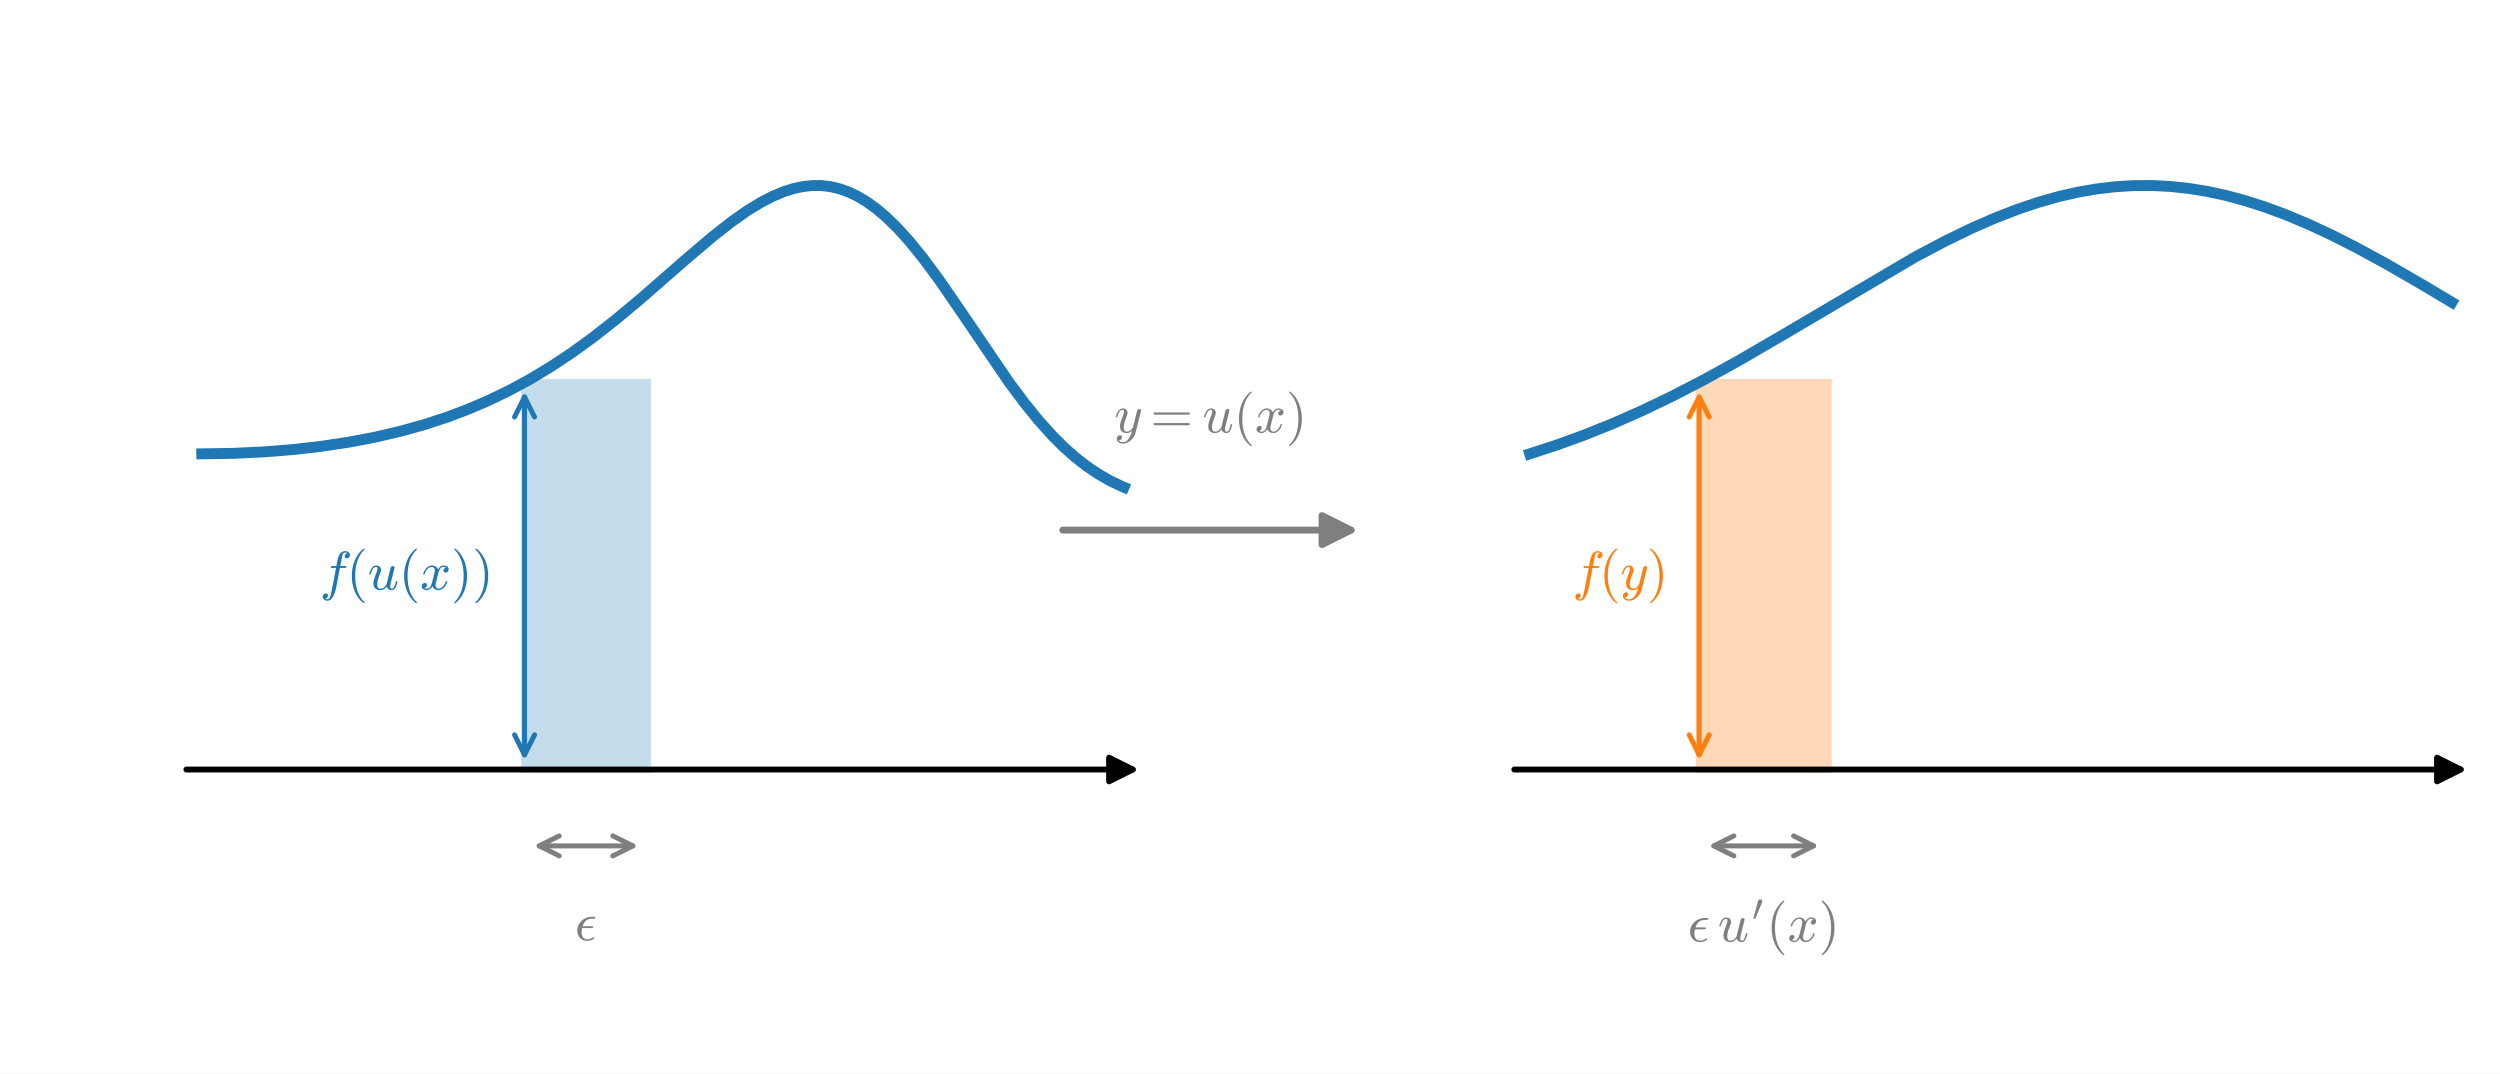
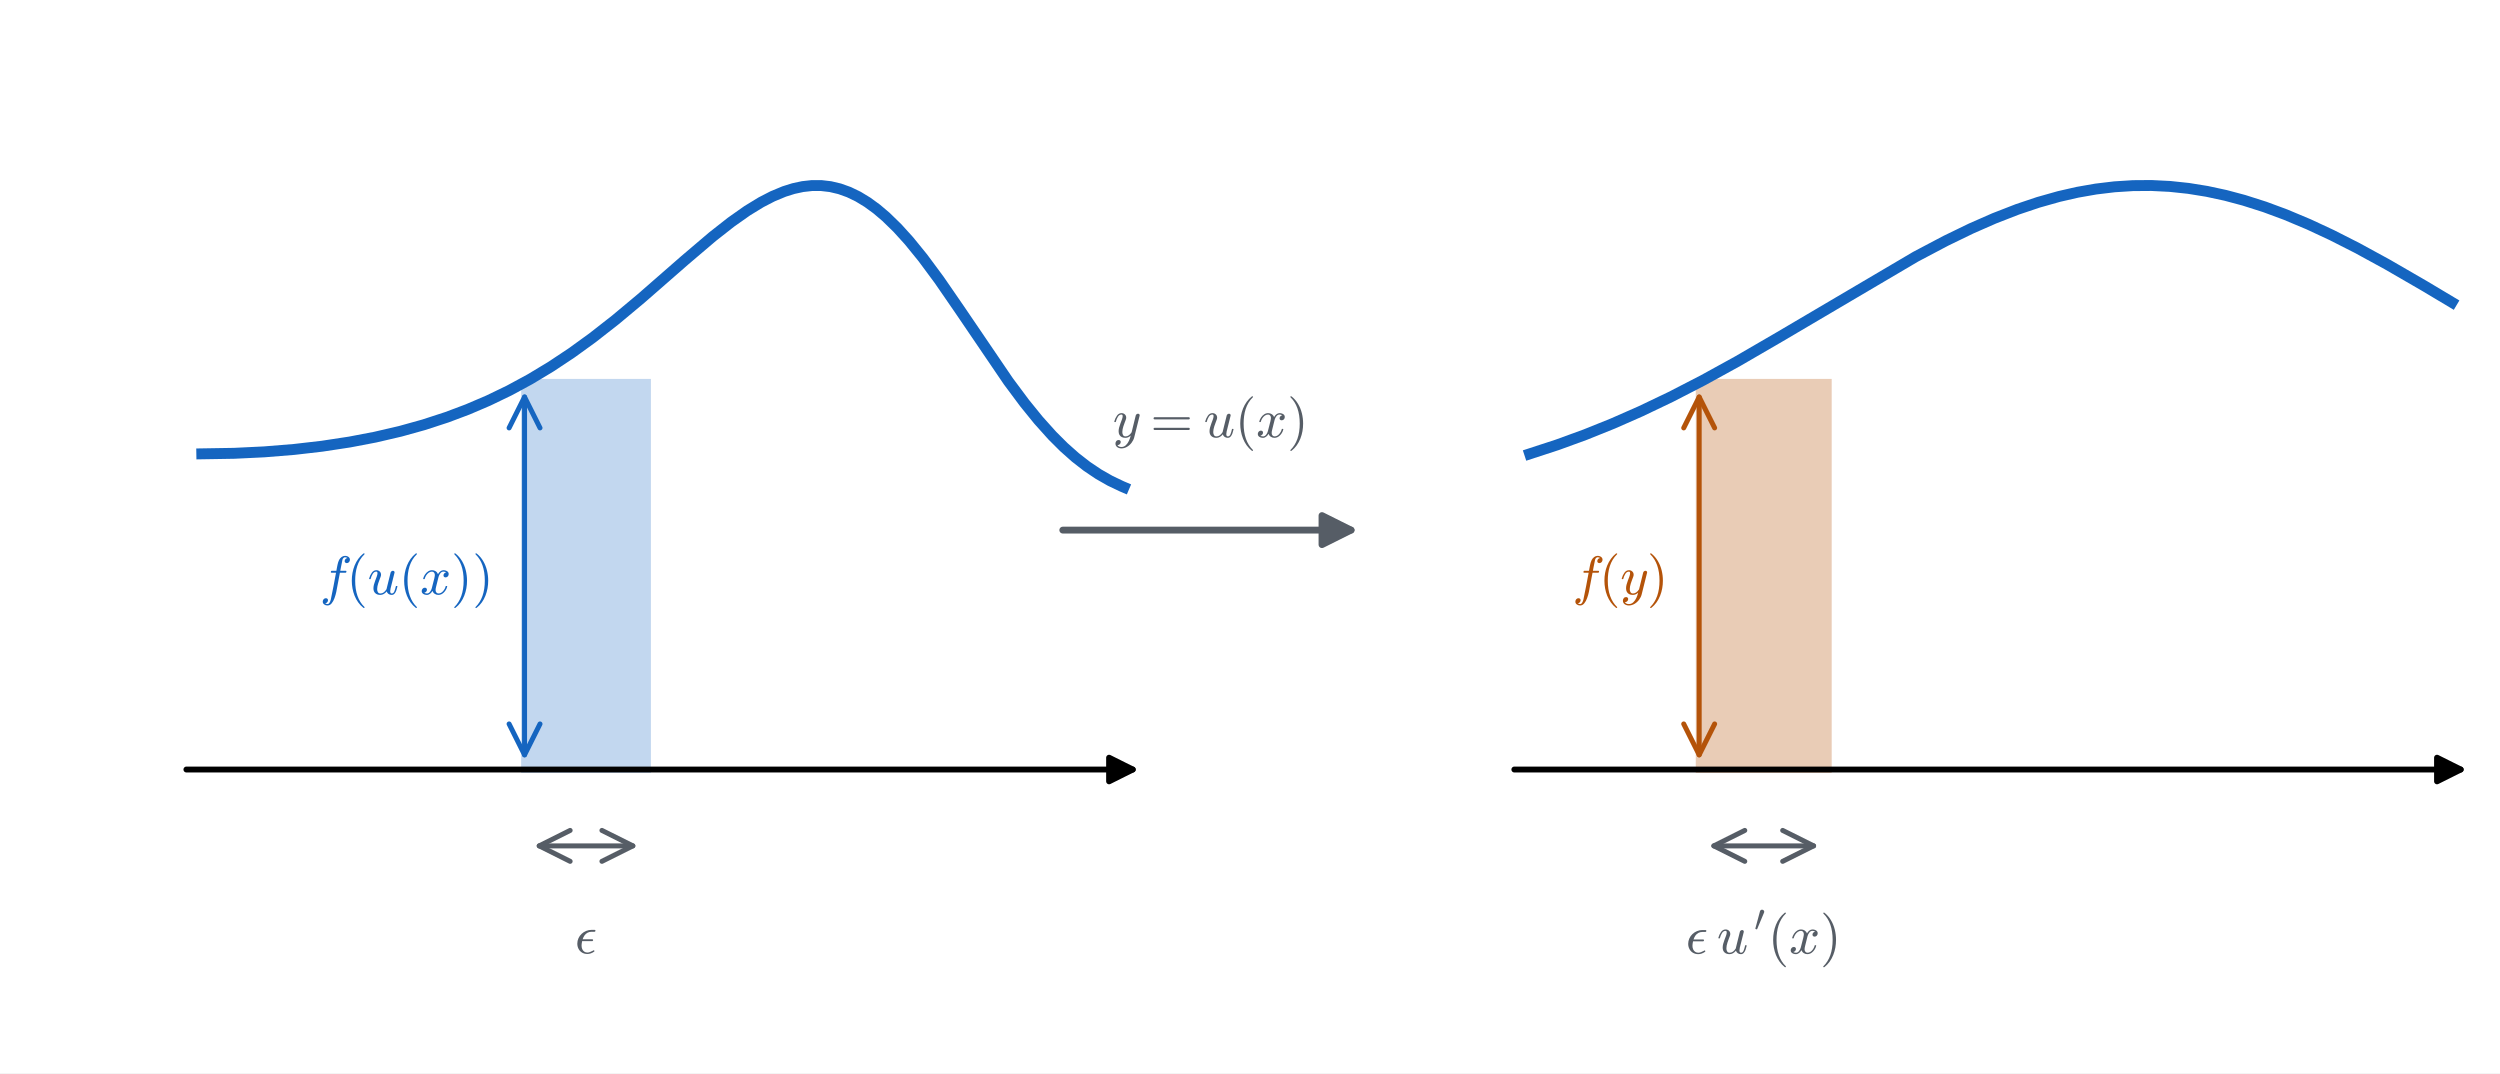
<svg xmlns="http://www.w3.org/2000/svg" xmlns:xlink="http://www.w3.org/1999/xlink" width="550.08pt" height="236.16pt" viewBox="0 0 550.08 236.16" version="1.1">
  <defs>
    <style type="text/css">*{stroke-linejoin: round; stroke-linecap: butt}</style>
  </defs>
  <g id="figure_1">
    <g id="patch_1">
      <path d="M 0 236.16  L 550.08 236.16  L 550.08 0  L 0 0  z " style="fill: #ffffff" />
    </g>
    <g id="axes_1">
      <g id="patch_2">
-         <path d="M 115.418 169.32  L 142.473 169.32  L 142.473 84.123  L 115.418 84.123  z " clip-path="url(#pda3e5ae740)" style="fill: #1f77b4; opacity: 0.26; stroke: #1f77b4; stroke-width: 1.5; stroke-linejoin: miter" />
+         <path d="M 115.418 169.32  L 142.473 169.32  L 142.473 84.123  L 115.418 84.123  z " clip-path="url(#pda3e5ae740)" style="fill: #1565c0; opacity: 0.26; stroke: #1565c0; stroke-width: 1.5; stroke-linejoin: miter" />
      </g>
      <g id="line2d_1">
-         <path d="M 44.4 99.859  L 51.52 99.743  L 58.131 99.424  L 64.742 98.888  L 70.844 98.184  L 76.947 97.257  L 82.541 96.189  L 88.135 94.885  L 93.22 93.471  L 98.306 91.813  L 102.883 90.093  L 107.459 88.136  L 112.036 85.927  L 116.613 83.449  L 121.19 80.693  L 125.767 77.656  L 130.344 74.345  L 135.429 70.369  L 141.023 65.698  L 150.686 57.26  L 156.788 52.07  L 160.857 48.876  L 164.416 46.367  L 167.468 44.5  L 170.01 43.188  L 172.553 42.132  L 174.587 41.493  L 176.621 41.054  L 178.656 40.829  L 180.69 40.829  L 182.724 41.066  L 184.758 41.547  L 186.792 42.278  L 188.827 43.262  L 190.861 44.498  L 192.895 45.981  L 194.929 47.706  L 197.472 50.184  L 200.014 52.991  L 203.066 56.745  L 206.626 61.554  L 211.202 68.196  L 221.882 83.911  L 225.442 88.692  L 228.493 92.454  L 231.544 95.855  L 234.087 98.391  L 236.63 100.648  L 239.172 102.626  L 241.715 104.333  L 244.258 105.784  L 246.801 106.998  L 247.309 107.215  L 247.309 107.215  " clip-path="url(#pda3e5ae740)" style="fill: none; stroke: #1f77b4; stroke-width: 2.4; stroke-linecap: square" />
+         <path d="M 44.4 99.859  L 51.52 99.743  L 58.131 99.424  L 64.742 98.888  L 70.844 98.184  L 76.947 97.257  L 82.541 96.189  L 88.135 94.885  L 93.22 93.471  L 98.306 91.813  L 102.883 90.093  L 107.459 88.136  L 112.036 85.927  L 116.613 83.449  L 121.19 80.693  L 125.767 77.656  L 130.344 74.345  L 135.429 70.369  L 141.023 65.698  L 150.686 57.26  L 156.788 52.07  L 160.857 48.876  L 164.416 46.367  L 167.468 44.5  L 170.01 43.188  L 172.553 42.132  L 174.587 41.493  L 176.621 41.054  L 178.656 40.829  L 180.69 40.829  L 182.724 41.066  L 184.758 41.547  L 186.792 42.278  L 188.827 43.262  L 190.861 44.498  L 192.895 45.981  L 194.929 47.706  L 197.472 50.184  L 200.014 52.991  L 203.066 56.745  L 206.626 61.554  L 211.202 68.196  L 221.882 83.911  L 225.442 88.692  L 228.493 92.454  L 231.544 95.855  L 234.087 98.391  L 236.63 100.648  L 239.172 102.626  L 241.715 104.333  L 244.258 105.784  L 246.801 106.998  L 247.309 107.215  L 247.309 107.215  " clip-path="url(#pda3e5ae740)" style="fill: none; stroke: #1565c0; stroke-width: 2.4; stroke-linecap: square" />
      </g>
      <g id="text_1">
-         <g style="fill: #1f77b4" transform="translate(70.37454 129.7213) scale(0.12 -0.12)">
+         <g style="fill: #1565c0" transform="translate(70.37454 130.7653) scale(0.12 -0.12)">
          <defs>
-             <path id="Cmmi10-66" d="M 622 -1056  Q 741 -1147 909 -1147  Q 1138 -1147 1281 -641  Q 1341 -397 1606 966  L 1900 2534  L 1350 2534  Q 1288 2534 1288 2619  Q 1313 2759 1369 2759  L 1941 2759  L 2016 3175  Q 2053 3369 2084 3508  Q 2116 3647 2152 3765  Q 2188 3884 2259 4031  Q 2369 4241 2555 4377  Q 2741 4513 2956 4513  Q 3097 4513 3230 4461  Q 3363 4409 3447 4306  Q 3531 4203 3531 4063  Q 3531 3900 3423 3779  Q 3316 3659 3163 3659  Q 3059 3659 2986 3723  Q 2913 3788 2913 3891  Q 2913 4031 3008 4136  Q 3103 4241 3244 4256  Q 3125 4347 2950 4347  Q 2853 4347 2767 4256  Q 2681 4166 2656 4063  Q 2616 3900 2478 3181  L 2400 2759  L 3059 2759  Q 3122 2759 3122 2675  Q 3119 2659 3109 2620  Q 3100 2581 3083 2557  Q 3066 2534 3041 2534  L 2356 2534  L 2059 972  Q 2003 631 1929 279  Q 1856 -72 1723 -442  Q 1591 -813 1384 -1063  Q 1178 -1313 897 -1313  Q 681 -1313 511 -1189  Q 341 -1066 341 -863  Q 341 -700 445 -579  Q 550 -459 709 -459  Q 816 -459 887 -523  Q 959 -588 959 -691  Q 959 -828 857 -942  Q 756 -1056 622 -1056  z " transform="scale(0.015625)" />
-             <path id="Cmr10-28" d="M 1984 -1588  Q 1628 -1306 1370 -942  Q 1113 -578 948 -165  Q 784 247 703 697  Q 622 1147 622 1600  Q 622 2059 703 2509  Q 784 2959 951 3375  Q 1119 3791 1378 4153  Q 1638 4516 1984 4788  Q 1984 4800 2016 4800  L 2075 4800  Q 2094 4800 2109 4783  Q 2125 4766 2125 4744  Q 2125 4716 2113 4703  Q 1800 4397 1592 4047  Q 1384 3697 1257 3301  Q 1131 2906 1075 2482  Q 1019 2059 1019 1600  Q 1019 -434 2106 -1491  Q 2125 -1509 2125 -1544  Q 2125 -1559 2108 -1579  Q 2091 -1600 2075 -1600  L 2016 -1600  Q 1984 -1600 1984 -1588  z " transform="scale(0.015625)" />
-             <path id="Cmmi10-75" d="M 678 697  Q 678 906 734 1126  Q 791 1347 892 1617  Q 994 1888 1069 2088  Q 1153 2322 1153 2472  Q 1153 2663 1013 2663  Q 759 2663 595 2402  Q 431 2141 353 1819  Q 341 1778 300 1778  L 225 1778  Q 172 1778 172 1838  L 172 1856  Q 275 2238 487 2533  Q 700 2828 1025 2828  Q 1253 2828 1411 2678  Q 1569 2528 1569 2297  Q 1569 2178 1516 2047  Q 1488 1969 1388 1706  Q 1288 1444 1234 1272  Q 1181 1100 1147 934  Q 1113 769 1113 603  Q 1113 391 1203 244  Q 1294 97 1497 97  Q 1906 97 2216 603  Q 2222 628 2226 651  Q 2231 675 2234 697  L 2694 2553  Q 2716 2638 2794 2698  Q 2872 2759 2963 2759  Q 3041 2759 3098 2709  Q 3156 2659 3156 2578  Q 3156 2541 3150 2528  L 2688 684  Q 2644 494 2644 372  Q 2644 97 2828 97  Q 3034 97 3136 351  Q 3238 606 3309 941  Q 3322 978 3359 978  L 3438 978  Q 3463 978 3478 956  Q 3494 934 3494 916  Q 3425 641 3361 444  Q 3297 247 3159 87  Q 3022 -72 2816 -72  Q 2613 -72 2452 39  Q 2291 150 2234 341  Q 2088 153 1894 40  Q 1700 -72 1484 -72  Q 1116 -72 897 129  Q 678 331 678 697  z " transform="scale(0.015625)" />
-             <path id="Cmmi10-78" d="M 500 184  Q 613 97 819 97  Q 1019 97 1172 289  Q 1325 481 1381 709  L 1672 1844  Q 1741 2153 1741 2266  Q 1741 2425 1652 2544  Q 1563 2663 1403 2663  Q 1200 2663 1022 2536  Q 844 2409 722 2214  Q 600 2019 550 1819  Q 538 1778 500 1778  L 422 1778  Q 372 1778 372 1838  L 372 1856  Q 434 2094 584 2320  Q 734 2547 951 2687  Q 1169 2828 1416 2828  Q 1650 2828 1839 2703  Q 2028 2578 2106 2363  Q 2216 2559 2386 2693  Q 2556 2828 2759 2828  Q 2897 2828 3040 2779  Q 3184 2731 3275 2631  Q 3366 2531 3366 2381  Q 3366 2219 3261 2101  Q 3156 1984 2994 1984  Q 2891 1984 2822 2050  Q 2753 2116 2753 2216  Q 2753 2350 2845 2451  Q 2938 2553 3066 2572  Q 2950 2663 2747 2663  Q 2541 2663 2389 2472  Q 2238 2281 2175 2047  L 1894 916  Q 1825 659 1825 494  Q 1825 331 1917 214  Q 2009 97 2163 97  Q 2463 97 2698 361  Q 2934 625 3009 941  Q 3022 978 3059 978  L 3138 978  Q 3163 978 3178 961  Q 3194 944 3194 922  Q 3194 916 3188 903  Q 3097 522 2806 225  Q 2516 -72 2150 -72  Q 1916 -72 1727 54  Q 1538 181 1459 397  Q 1359 209 1182 68  Q 1006 -72 806 -72  Q 669 -72 523 -23  Q 378 25 287 125  Q 197 225 197 378  Q 197 528 301 651  Q 406 775 563 775  Q 669 775 741 711  Q 813 647 813 544  Q 813 409 723 309  Q 634 209 500 184  z " transform="scale(0.015625)" />
-             <path id="Cmr10-29" d="M 416 -1600  Q 359 -1600 359 -1544  Q 359 -1516 372 -1503  Q 1466 -434 1466 1600  Q 1466 3634 384 4691  Q 359 4706 359 4744  Q 359 4766 376 4783  Q 394 4800 416 4800  L 475 4800  Q 494 4800 506 4788  Q 966 4425 1272 3906  Q 1578 3388 1720 2800  Q 1863 2213 1863 1600  Q 1863 1147 1786 708  Q 1709 269 1542 -157  Q 1375 -584 1119 -945  Q 863 -1306 506 -1588  Q 494 -1600 475 -1600  L 416 -1600  z " transform="scale(0.015625)" />
+             <path id="Cmmi10-57" d="M 622 -1056  Q 741 -1147 909 -1147  Q 1138 -1147 1281 -641  Q 1341 -397 1606 966  L 1900 2534  L 1350 2534  Q 1288 2534 1288 2619  Q 1313 2759 1369 2759  L 1941 2759  L 2016 3175  Q 2053 3369 2084 3508  Q 2116 3647 2152 3765  Q 2188 3884 2259 4031  Q 2369 4241 2555 4377  Q 2741 4513 2956 4513  Q 3097 4513 3230 4461  Q 3363 4409 3447 4306  Q 3531 4203 3531 4063  Q 3531 3900 3423 3779  Q 3316 3659 3163 3659  Q 3059 3659 2986 3723  Q 2913 3788 2913 3891  Q 2913 4031 3008 4136  Q 3103 4241 3244 4256  Q 3125 4347 2950 4347  Q 2853 4347 2767 4256  Q 2681 4166 2656 4063  Q 2616 3900 2478 3181  L 2400 2759  L 3059 2759  Q 3122 2759 3122 2675  Q 3119 2659 3109 2620  Q 3100 2581 3083 2557  Q 3066 2534 3041 2534  L 2356 2534  L 2059 972  Q 2003 631 1929 279  Q 1856 -72 1723 -442  Q 1591 -813 1384 -1063  Q 1178 -1313 897 -1313  Q 681 -1313 511 -1189  Q 341 -1066 341 -863  Q 341 -700 445 -579  Q 550 -459 709 -459  Q 816 -459 887 -523  Q 959 -588 959 -691  Q 959 -828 857 -942  Q 756 -1056 622 -1056  z " transform="scale(0.015625)" />
+             <path id="Cmr10-77" d="M 1984 -1588  Q 1628 -1306 1370 -942  Q 1113 -578 948 -165  Q 784 247 703 697  Q 622 1147 622 1600  Q 622 2059 703 2509  Q 784 2959 951 3375  Q 1119 3791 1378 4153  Q 1638 4516 1984 4788  Q 1984 4800 2016 4800  L 2075 4800  Q 2094 4800 2109 4783  Q 2125 4766 2125 4744  Q 2125 4716 2113 4703  Q 1800 4397 1592 4047  Q 1384 3697 1257 3301  Q 1131 2906 1075 2482  Q 1019 2059 1019 1600  Q 1019 -434 2106 -1491  Q 2125 -1509 2125 -1544  Q 2125 -1559 2108 -1579  Q 2091 -1600 2075 -1600  L 2016 -1600  Q 1984 -1600 1984 -1588  z " transform="scale(0.015625)" />
+             <path id="Cmmi10-60" d="M 678 697  Q 678 906 734 1126  Q 791 1347 892 1617  Q 994 1888 1069 2088  Q 1153 2322 1153 2472  Q 1153 2663 1013 2663  Q 759 2663 595 2402  Q 431 2141 353 1819  Q 341 1778 300 1778  L 225 1778  Q 172 1778 172 1838  L 172 1856  Q 275 2238 487 2533  Q 700 2828 1025 2828  Q 1253 2828 1411 2678  Q 1569 2528 1569 2297  Q 1569 2178 1516 2047  Q 1488 1969 1388 1706  Q 1288 1444 1234 1272  Q 1181 1100 1147 934  Q 1113 769 1113 603  Q 1113 391 1203 244  Q 1294 97 1497 97  Q 1906 97 2216 603  Q 2222 628 2226 651  Q 2231 675 2234 697  L 2694 2553  Q 2716 2638 2794 2698  Q 2872 2759 2963 2759  Q 3041 2759 3098 2709  Q 3156 2659 3156 2578  Q 3156 2541 3150 2528  L 2688 684  Q 2644 494 2644 372  Q 2644 97 2828 97  Q 3034 97 3136 351  Q 3238 606 3309 941  Q 3322 978 3359 978  L 3438 978  Q 3463 978 3478 956  Q 3494 934 3494 916  Q 3425 641 3361 444  Q 3297 247 3159 87  Q 3022 -72 2816 -72  Q 2613 -72 2452 39  Q 2291 150 2234 341  Q 2088 153 1894 40  Q 1700 -72 1484 -72  Q 1116 -72 897 129  Q 678 331 678 697  z " transform="scale(0.015625)" />
+             <path id="Cmmi10-3f" d="M 500 184  Q 613 97 819 97  Q 1019 97 1172 289  Q 1325 481 1381 709  L 1672 1844  Q 1741 2153 1741 2266  Q 1741 2425 1652 2544  Q 1563 2663 1403 2663  Q 1200 2663 1022 2536  Q 844 2409 722 2214  Q 600 2019 550 1819  Q 538 1778 500 1778  L 422 1778  Q 372 1778 372 1838  L 372 1856  Q 434 2094 584 2320  Q 734 2547 951 2687  Q 1169 2828 1416 2828  Q 1650 2828 1839 2703  Q 2028 2578 2106 2363  Q 2216 2559 2386 2693  Q 2556 2828 2759 2828  Q 2897 2828 3040 2779  Q 3184 2731 3275 2631  Q 3366 2531 3366 2381  Q 3366 2219 3261 2101  Q 3156 1984 2994 1984  Q 2891 1984 2822 2050  Q 2753 2116 2753 2216  Q 2753 2350 2845 2451  Q 2938 2553 3066 2572  Q 2950 2663 2747 2663  Q 2541 2663 2389 2472  Q 2238 2281 2175 2047  L 1894 916  Q 1825 659 1825 494  Q 1825 331 1917 214  Q 2009 97 2163 97  Q 2463 97 2698 361  Q 2934 625 3009 941  Q 3022 978 3059 978  L 3138 978  Q 3163 978 3178 961  Q 3194 944 3194 922  Q 3194 916 3188 903  Q 3097 522 2806 225  Q 2516 -72 2150 -72  Q 1916 -72 1727 54  Q 1538 181 1459 397  Q 1359 209 1182 68  Q 1006 -72 806 -72  Q 669 -72 523 -23  Q 378 25 287 125  Q 197 225 197 378  Q 197 528 301 651  Q 406 775 563 775  Q 669 775 741 711  Q 813 647 813 544  Q 813 409 723 309  Q 634 209 500 184  z " transform="scale(0.015625)" />
+             <path id="Cmr10-44" d="M 416 -1600  Q 359 -1600 359 -1544  Q 359 -1516 372 -1503  Q 1466 -434 1466 1600  Q 1466 3634 384 4691  Q 359 4706 359 4744  Q 359 4766 376 4783  Q 394 4800 416 4800  L 475 4800  Q 494 4800 506 4788  Q 966 4425 1272 3906  Q 1578 3388 1720 2800  Q 1863 2213 1863 1600  Q 1863 1147 1786 708  Q 1709 269 1542 -157  Q 1375 -584 1119 -945  Q 863 -1306 506 -1588  Q 494 -1600 475 -1600  L 416 -1600  z " transform="scale(0.015625)" />
          </defs>
-           <use xlink:href="#Cmmi10-66" />
-           <use xlink:href="#Cmr10-28" transform="translate(48.87695 0)" />
-           <use xlink:href="#Cmmi10-75" transform="translate(87.69531 0)" />
-           <use xlink:href="#Cmr10-28" transform="translate(144.873 0)" />
-           <use xlink:href="#Cmmi10-78" transform="translate(183.6914 0)" />
-           <use xlink:href="#Cmr10-29" transform="translate(240.7715 0)" />
-           <use xlink:href="#Cmr10-29" transform="translate(279.5898 0)" />
+           <use xlink:href="#Cmmi10-57" />
+           <use xlink:href="#Cmr10-77" transform="translate(48.87695 0)" />
+           <use xlink:href="#Cmmi10-60" transform="translate(87.69531 0)" />
+           <use xlink:href="#Cmr10-77" transform="translate(144.873 0)" />
+           <use xlink:href="#Cmmi10-3f" transform="translate(183.6914 0)" />
+           <use xlink:href="#Cmr10-44" transform="translate(240.7715 0)" />
+           <use xlink:href="#Cmr10-44" transform="translate(279.5898 0)" />
        </g>
      </g>
      <g id="patch_3">
-         <path d="M 118.646 186.12  Q 128.946 186.12 139.246 186.12  " style="fill: none; stroke: #7f7f7f; stroke-width: 1.1; stroke-linecap: round" />
-         <path d="M 123.046 188.32  L 118.646 186.12  L 123.046 183.92  " style="fill: none; stroke: #7f7f7f; stroke-width: 1.1; stroke-linecap: round" />
-         <path d="M 134.846 183.92  L 139.246 186.12  L 134.846 188.32  " style="fill: none; stroke: #7f7f7f; stroke-width: 1.1; stroke-linecap: round" />
+         <path d="M 118.646 186.12  Q 128.946 186.12 139.246 186.12  " style="fill: none; stroke: #565d66; stroke-width: 1.1; stroke-linecap: round" />
+         <path d="M 125.446 189.52  L 118.646 186.12  L 125.446 182.72  " style="fill: none; stroke: #565d66; stroke-width: 1.1; stroke-linecap: round" />
+         <path d="M 132.446 182.72  L 139.246 186.12  L 132.446 189.52  " style="fill: none; stroke: #565d66; stroke-width: 1.1; stroke-linecap: round" />
      </g>
      <g id="text_2">
-         <g style="fill: #7f7f7f" transform="translate(126.4855 206.9981) scale(0.12 -0.12)">
+         <g style="fill: #565d66" transform="translate(126.4855 209.88) scale(0.12 -0.12)">
          <defs>
-             <path id="Cmmi10-b2" d="M 788 903  Q 788 688 866 503  Q 944 319 1101 208  Q 1259 97 1472 97  Q 1616 97 1778 159  Q 1941 222 2080 297  Q 2219 372 2222 372  Q 2256 372 2276 333  Q 2297 294 2297 256  Q 2297 222 2278 213  Q 1878 -72 1466 -72  Q 1128 -72 856 86  Q 584 244 436 525  Q 288 806 288 1141  Q 288 1472 422 1770  Q 556 2069 793 2291  Q 1031 2513 1331 2636  Q 1631 2759 1959 2759  L 2322 2759  Q 2419 2759 2419 2663  Q 2419 2609 2383 2571  Q 2347 2534 2297 2534  L 1947 2534  Q 1691 2534 1483 2421  Q 1275 2309 1134 2109  Q 994 1909 916 1656  L 2047 1656  Q 2091 1656 2117 1629  Q 2144 1603 2144 1563  Q 2144 1509 2109 1471  Q 2075 1434 2022 1434  L 856 1434  Q 788 1103 788 903  z " transform="scale(0.015625)" />
+             <path id="Cmmi10-36" d="M 788 903  Q 788 688 866 503  Q 944 319 1101 208  Q 1259 97 1472 97  Q 1616 97 1778 159  Q 1941 222 2080 297  Q 2219 372 2222 372  Q 2256 372 2276 333  Q 2297 294 2297 256  Q 2297 222 2278 213  Q 1878 -72 1466 -72  Q 1128 -72 856 86  Q 584 244 436 525  Q 288 806 288 1141  Q 288 1472 422 1770  Q 556 2069 793 2291  Q 1031 2513 1331 2636  Q 1631 2759 1959 2759  L 2322 2759  Q 2419 2759 2419 2663  Q 2419 2609 2383 2571  Q 2347 2534 2297 2534  L 1947 2534  Q 1691 2534 1483 2421  Q 1275 2309 1134 2109  Q 994 1909 916 1656  L 2047 1656  Q 2091 1656 2117 1629  Q 2144 1603 2144 1563  Q 2144 1509 2109 1471  Q 2075 1434 2022 1434  L 856 1434  Q 788 1103 788 903  z " transform="scale(0.015625)" />
          </defs>
-           <use xlink:href="#Cmmi10-b2" transform="translate(0 0.890625)" />
+           <use xlink:href="#Cmmi10-36" transform="translate(0 0.890625)" />
        </g>
      </g>
      <g id="patch_4">
        <path d="M 41.018 169.32  Q 145.855 169.32 249.237 169.32  " style="fill: none; stroke: #000000; stroke-width: 1.3; stroke-linecap: round" />
        <path d="M 244.037 166.72  L 249.237 169.32  L 244.037 171.92  z " style="stroke: #000000; stroke-width: 1.3; stroke-linecap: round" />
      </g>
      <g id="patch_5">
-         <path d="M 115.418 87.352  Q 115.418 126.722 115.418 166.092  " style="fill: none; stroke: #1f77b4; stroke-width: 1.1; stroke-linecap: round" />
-         <path d="M 113.218 91.752  L 115.418 87.352  L 117.618 91.752  " style="fill: none; stroke: #1f77b4; stroke-width: 1.1; stroke-linecap: round" />
-         <path d="M 117.618 161.692  L 115.418 166.092  L 113.218 161.692  " style="fill: none; stroke: #1f77b4; stroke-width: 1.1; stroke-linecap: round" />
+         <path d="M 115.418 87.352  Q 115.418 126.722 115.418 166.092  " style="fill: none; stroke: #1565c0; stroke-width: 1.1; stroke-linecap: round" />
+         <path d="M 112.018 94.152  L 115.418 87.352  L 118.818 94.152  " style="fill: none; stroke: #1565c0; stroke-width: 1.1; stroke-linecap: round" />
+         <path d="M 118.818 159.292  L 115.418 166.092  L 112.018 159.292  " style="fill: none; stroke: #1565c0; stroke-width: 1.1; stroke-linecap: round" />
      </g>
    </g>
    <g id="axes_2">
      <g id="patch_6">
-         <path d="M 373.874 169.32  L 402.281 169.32  L 402.281 84.123  L 373.874 84.123  z " clip-path="url(#pa99659e828)" style="fill: #ff7f0e; opacity: 0.3; stroke: #ff7f0e; stroke-width: 1.5; stroke-linejoin: miter" />
+         <path d="M 373.874 169.32  L 402.281 169.32  L 402.281 84.123  L 373.874 84.123  z " clip-path="url(#pa99659e828)" style="fill: #b45309; opacity: 0.3; stroke: #b45309; stroke-width: 1.5; stroke-linejoin: miter" />
      </g>
      <g id="line2d_2">
-         <path d="M 336.589 99.859  L 342.692 97.864  L 348.794 95.639  L 354.897 93.182  L 360.999 90.496  L 367.61 87.337  L 374.73 83.668  L 382.358 79.47  L 391.512 74.155  L 421.516 56.478  L 428.127 52.988  L 433.721 50.276  L 438.806 48.044  L 443.892 46.066  L 448.469 44.526  L 453.046 43.234  L 457.114 42.305  L 461.182 41.593  L 465.251 41.105  L 469.319 40.845  L 473.387 40.816  L 477.456 41.019  L 481.524 41.45  L 485.593 42.107  L 489.661 42.982  L 493.729 44.067  L 498.306 45.526  L 502.883 47.22  L 507.968 49.355  L 513.054 51.725  L 518.648 54.564  L 525.259 58.174  L 533.396 62.883  L 539.498 66.527  L 539.498 66.527  " clip-path="url(#pa99659e828)" style="fill: none; stroke: #1f77b4; stroke-width: 2.4; stroke-linecap: square" />
+         <path d="M 336.589 99.859  L 342.692 97.864  L 348.794 95.639  L 354.897 93.182  L 360.999 90.496  L 367.61 87.337  L 374.73 83.668  L 382.358 79.47  L 391.512 74.155  L 421.516 56.478  L 428.127 52.988  L 433.721 50.276  L 438.806 48.044  L 443.892 46.066  L 448.469 44.526  L 453.046 43.234  L 457.114 42.305  L 461.182 41.593  L 465.251 41.105  L 469.319 40.845  L 473.387 40.816  L 477.456 41.019  L 481.524 41.45  L 485.593 42.107  L 489.661 42.982  L 493.729 44.067  L 498.306 45.526  L 502.883 47.22  L 507.968 49.355  L 513.054 51.725  L 518.648 54.564  L 525.259 58.174  L 533.396 62.883  L 539.498 66.527  L 539.498 66.527  " clip-path="url(#pa99659e828)" style="fill: none; stroke: #1565c0; stroke-width: 2.4; stroke-linecap: square" />
      </g>
      <g id="text_3">
-         <g style="fill: #ff7f0e" transform="translate(345.99 129.7213) scale(0.12 -0.12)">
+         <g style="fill: #b45309" transform="translate(345.99 130.7653) scale(0.12 -0.12)">
          <defs>
-             <path id="Cmmi10-79" d="M 538 -916  Q 672 -1147 1006 -1147  Q 1309 -1147 1531 -934  Q 1753 -722 1889 -420  Q 2025 -119 2100 197  Q 1816 -72 1484 -72  Q 1231 -72 1053 15  Q 875 103 776 276  Q 678 450 678 697  Q 678 906 734 1126  Q 791 1347 892 1617  Q 994 1888 1069 2088  Q 1153 2322 1153 2472  Q 1153 2663 1013 2663  Q 759 2663 595 2402  Q 431 2141 353 1819  Q 341 1778 300 1778  L 225 1778  Q 172 1778 172 1838  L 172 1856  Q 275 2238 487 2533  Q 700 2828 1025 2828  Q 1253 2828 1411 2678  Q 1569 2528 1569 2297  Q 1569 2178 1516 2047  Q 1488 1969 1388 1706  Q 1288 1444 1234 1272  Q 1181 1100 1147 934  Q 1113 769 1113 603  Q 1113 391 1203 244  Q 1294 97 1491 97  Q 1888 97 2203 581  L 2688 2553  Q 2709 2638 2787 2698  Q 2866 2759 2956 2759  Q 3034 2759 3092 2709  Q 3150 2659 3150 2578  Q 3150 2541 3144 2528  L 2509 -19  Q 2425 -347 2200 -647  Q 1975 -947 1658 -1130  Q 1341 -1313 997 -1313  Q 831 -1313 668 -1248  Q 506 -1184 406 -1056  Q 306 -928 306 -756  Q 306 -581 409 -453  Q 513 -325 684 -325  Q 788 -325 858 -389  Q 928 -453 928 -556  Q 928 -703 818 -812  Q 709 -922 563 -922  Q 556 -919 550 -917  Q 544 -916 538 -916  z " transform="scale(0.015625)" />
+             <path id="Cmmi10-72" d="M 538 -916  Q 672 -1147 1006 -1147  Q 1309 -1147 1531 -934  Q 1753 -722 1889 -420  Q 2025 -119 2100 197  Q 1816 -72 1484 -72  Q 1231 -72 1053 15  Q 875 103 776 276  Q 678 450 678 697  Q 678 906 734 1126  Q 791 1347 892 1617  Q 994 1888 1069 2088  Q 1153 2322 1153 2472  Q 1153 2663 1013 2663  Q 759 2663 595 2402  Q 431 2141 353 1819  Q 341 1778 300 1778  L 225 1778  Q 172 1778 172 1838  L 172 1856  Q 275 2238 487 2533  Q 700 2828 1025 2828  Q 1253 2828 1411 2678  Q 1569 2528 1569 2297  Q 1569 2178 1516 2047  Q 1488 1969 1388 1706  Q 1288 1444 1234 1272  Q 1181 1100 1147 934  Q 1113 769 1113 603  Q 1113 391 1203 244  Q 1294 97 1491 97  Q 1888 97 2203 581  L 2688 2553  Q 2709 2638 2787 2698  Q 2866 2759 2956 2759  Q 3034 2759 3092 2709  Q 3150 2659 3150 2578  Q 3150 2541 3144 2528  L 2509 -19  Q 2425 -347 2200 -647  Q 1975 -947 1658 -1130  Q 1341 -1313 997 -1313  Q 831 -1313 668 -1248  Q 506 -1184 406 -1056  Q 306 -928 306 -756  Q 306 -581 409 -453  Q 513 -325 684 -325  Q 788 -325 858 -389  Q 928 -453 928 -556  Q 928 -703 818 -812  Q 709 -922 563 -922  Q 556 -919 550 -917  Q 544 -916 538 -916  z " transform="scale(0.015625)" />
          </defs>
-           <use xlink:href="#Cmmi10-66" />
-           <use xlink:href="#Cmr10-28" transform="translate(48.87695 0)" />
-           <use xlink:href="#Cmmi10-79" transform="translate(87.69531 0)" />
-           <use xlink:href="#Cmr10-29" transform="translate(136.7188 0)" />
+           <use xlink:href="#Cmmi10-57" />
+           <use xlink:href="#Cmr10-77" transform="translate(48.87695 0)" />
+           <use xlink:href="#Cmmi10-72" transform="translate(87.69531 0)" />
+           <use xlink:href="#Cmr10-44" transform="translate(136.7188 0)" />
        </g>
      </g>
      <g id="patch_7">
-         <path d="M 377.104 186.12  Q 388.077 186.12 399.049 186.12  " style="fill: none; stroke: #7f7f7f; stroke-width: 1.1; stroke-linecap: round" />
-         <path d="M 381.504 188.32  L 377.104 186.12  L 381.504 183.92  " style="fill: none; stroke: #7f7f7f; stroke-width: 1.1; stroke-linecap: round" />
-         <path d="M 394.649 183.92  L 399.049 186.12  L 394.649 188.32  " style="fill: none; stroke: #7f7f7f; stroke-width: 1.1; stroke-linecap: round" />
+         <path d="M 377.104 186.12  Q 388.077 186.12 399.049 186.12  " style="fill: none; stroke: #565d66; stroke-width: 1.1; stroke-linecap: round" />
+         <path d="M 383.904 189.52  L 377.104 186.12  L 383.904 182.72  " style="fill: none; stroke: #565d66; stroke-width: 1.1; stroke-linecap: round" />
+         <path d="M 392.249 182.72  L 399.049 186.12  L 392.249 189.52  " style="fill: none; stroke: #565d66; stroke-width: 1.1; stroke-linecap: round" />
      </g>
      <g id="text_4">
-         <g style="fill: #7f7f7f" transform="translate(371.3373 207.24) scale(0.12 -0.12)">
+         <g style="fill: #565d66" transform="translate(370.9173 209.88) scale(0.12 -0.12)">
          <defs>
-             <path id="Cmsy10-30" d="M 225 347  Q 184 359 184 409  L 966 3316  Q 1003 3434 1093 3506  Q 1184 3578 1300 3578  Q 1450 3578 1564 3479  Q 1678 3381 1678 3231  Q 1678 3166 1644 3084  L 488 319  Q 466 275 428 275  Q 394 275 320 306  Q 247 338 225 347  z " transform="scale(0.015625)" />
+             <path id="Cmsy10-49" d="M 225 347  Q 184 359 184 409  L 966 3316  Q 1003 3434 1093 3506  Q 1184 3578 1300 3578  Q 1450 3578 1564 3479  Q 1678 3381 1678 3231  Q 1678 3166 1644 3084  L 488 319  Q 466 275 428 275  Q 394 275 320 306  Q 247 338 225 347  z " transform="scale(0.015625)" />
          </defs>
-           <use xlink:href="#Cmmi10-b2" transform="translate(0 0.601562)" />
-           <use xlink:href="#Cmmi10-75" transform="translate(55.11097 0.601562)" />
-           <use xlink:href="#Cmsy10-30" transform="translate(118.592 38.86563) scale(0.7)" />
-           <use xlink:href="#Cmr10-28" transform="translate(144.2125 0.601562)" />
-           <use xlink:href="#Cmmi10-78" transform="translate(183.0309 0.601562)" />
-           <use xlink:href="#Cmr10-29" transform="translate(240.1109 0.601562)" />
+           <use xlink:href="#Cmmi10-36" transform="translate(0 0.576391)" />
+           <use xlink:href="#Cmmi10-60" transform="translate(57.14556 0.576391)" />
+           <use xlink:href="#Cmsy10-49" transform="translate(125.5835 41.86563) scale(0.7)" />
+           <use xlink:href="#Cmr10-77" transform="translate(150.5471 0.576391)" />
+           <use xlink:href="#Cmmi10-3f" transform="translate(189.3654 0.576391)" />
+           <use xlink:href="#Cmr10-44" transform="translate(246.4455 0.576391)" />
        </g>
      </g>
      <g id="patch_8">
        <path d="M 333.207 169.32  Q 438.044 169.32 541.427 169.32  " style="fill: none; stroke: #000000; stroke-width: 1.3; stroke-linecap: round" />
        <path d="M 536.227 166.72  L 541.427 169.32  L 536.227 171.92  z " style="stroke: #000000; stroke-width: 1.3; stroke-linecap: round" />
      </g>
      <g id="patch_9">
-         <path d="M 373.874 87.352  Q 373.874 126.722 373.874 166.092  " style="fill: none; stroke: #ff7f0e; stroke-width: 1.1; stroke-linecap: round" />
-         <path d="M 371.674 91.752  L 373.874 87.352  L 376.074 91.752  " style="fill: none; stroke: #ff7f0e; stroke-width: 1.1; stroke-linecap: round" />
-         <path d="M 376.074 161.692  L 373.874 166.092  L 371.674 161.692  " style="fill: none; stroke: #ff7f0e; stroke-width: 1.1; stroke-linecap: round" />
+         <path d="M 373.874 87.352  Q 373.874 126.722 373.874 166.092  " style="fill: none; stroke: #b45309; stroke-width: 1.1; stroke-linecap: round" />
+         <path d="M 370.474 94.152  L 373.874 87.352  L 377.274 94.152  " style="fill: none; stroke: #b45309; stroke-width: 1.1; stroke-linecap: round" />
+         <path d="M 377.274 159.292  L 373.874 166.092  L 370.474 159.292  " style="fill: none; stroke: #b45309; stroke-width: 1.1; stroke-linecap: round" />
      </g>
    </g>
    <g id="patch_10">
-       <path d="M 233.844 116.64  Q 266.4 116.64 297.28 116.64  " style="fill: none; stroke: #7f7f7f; stroke-width: 1.5; stroke-linecap: round" />
-       <path d="M 290.88 113.44  L 297.28 116.64  L 290.88 119.84  z " style="fill: #7f7f7f; stroke: #7f7f7f; stroke-width: 1.5; stroke-linecap: round" />
+       <path d="M 233.844 116.64  Q 266.4 116.64 297.28 116.64  " style="fill: none; stroke: #565d66; stroke-width: 1.5; stroke-linecap: round" />
+       <path d="M 290.88 113.44  L 297.28 116.64  L 290.88 119.84  z " style="fill: #565d66; stroke: #565d66; stroke-width: 1.5; stroke-linecap: round" />
    </g>
    <g id="text_5">
-       <g style="fill: #7f7f7f" transform="translate(245.16 95.16) scale(0.12 -0.12)">
+       <g style="fill: #565d66" transform="translate(244.86 96.204) scale(0.12 -0.12)">
        <defs>
-           <path id="Cmr10-3d" d="M 481 850  Q 428 850 393 890  Q 359 931 359 978  Q 359 1031 393 1068  Q 428 1106 481 1106  L 4500 1106  Q 4547 1106 4581 1068  Q 4616 1031 4616 978  Q 4616 931 4581 890  Q 4547 850 4500 850  L 481 850  z M 481 2094  Q 428 2094 393 2131  Q 359 2169 359 2222  Q 359 2269 393 2309  Q 428 2350 481 2350  L 4500 2350  Q 4547 2350 4581 2309  Q 4616 2269 4616 2222  Q 4616 2169 4581 2131  Q 4547 2094 4500 2094  L 481 2094  z " transform="scale(0.015625)" />
+           <path id="Cmr10-29" d="M 481 850  Q 428 850 393 890  Q 359 931 359 978  Q 359 1031 393 1068  Q 428 1106 481 1106  L 4500 1106  Q 4547 1106 4581 1068  Q 4616 1031 4616 978  Q 4616 931 4581 890  Q 4547 850 4500 850  L 481 850  z M 481 2094  Q 428 2094 393 2131  Q 359 2169 359 2222  Q 359 2269 393 2309  Q 428 2350 481 2350  L 4500 2350  Q 4547 2350 4581 2309  Q 4616 2269 4616 2222  Q 4616 2169 4581 2131  Q 4547 2094 4500 2094  L 481 2094  z " transform="scale(0.015625)" />
        </defs>
-         <use xlink:href="#Cmmi10-79" />
-         <use xlink:href="#Cmr10-3d" transform="translate(66.58203 0)" />
-         <use xlink:href="#Cmmi10-75" transform="translate(161.8262 0)" />
-         <use xlink:href="#Cmr10-28" transform="translate(219.0039 0)" />
-         <use xlink:href="#Cmmi10-78" transform="translate(257.8223 0)" />
-         <use xlink:href="#Cmr10-29" transform="translate(314.9023 0)" />
+         <use xlink:href="#Cmmi10-72" />
+         <use xlink:href="#Cmr10-29" transform="translate(69.02349 0)" />
+         <use xlink:href="#Cmmi10-60" transform="translate(166.7091 0)" />
+         <use xlink:href="#Cmr10-77" transform="translate(223.8868 0)" />
+         <use xlink:href="#Cmmi10-3f" transform="translate(262.7052 0)" />
+         <use xlink:href="#Cmr10-44" transform="translate(319.7853 0)" />
      </g>
    </g>
  </g>
  <defs>
    <clipPath id="pda3e5ae740">
      <rect x="7.2" y="7.2" width="243.491" height="221.76" />
    </clipPath>
    <clipPath id="pa99659e828">
      <rect x="299.389" y="7.2" width="243.491" height="221.76" />
    </clipPath>
  </defs>
</svg>
